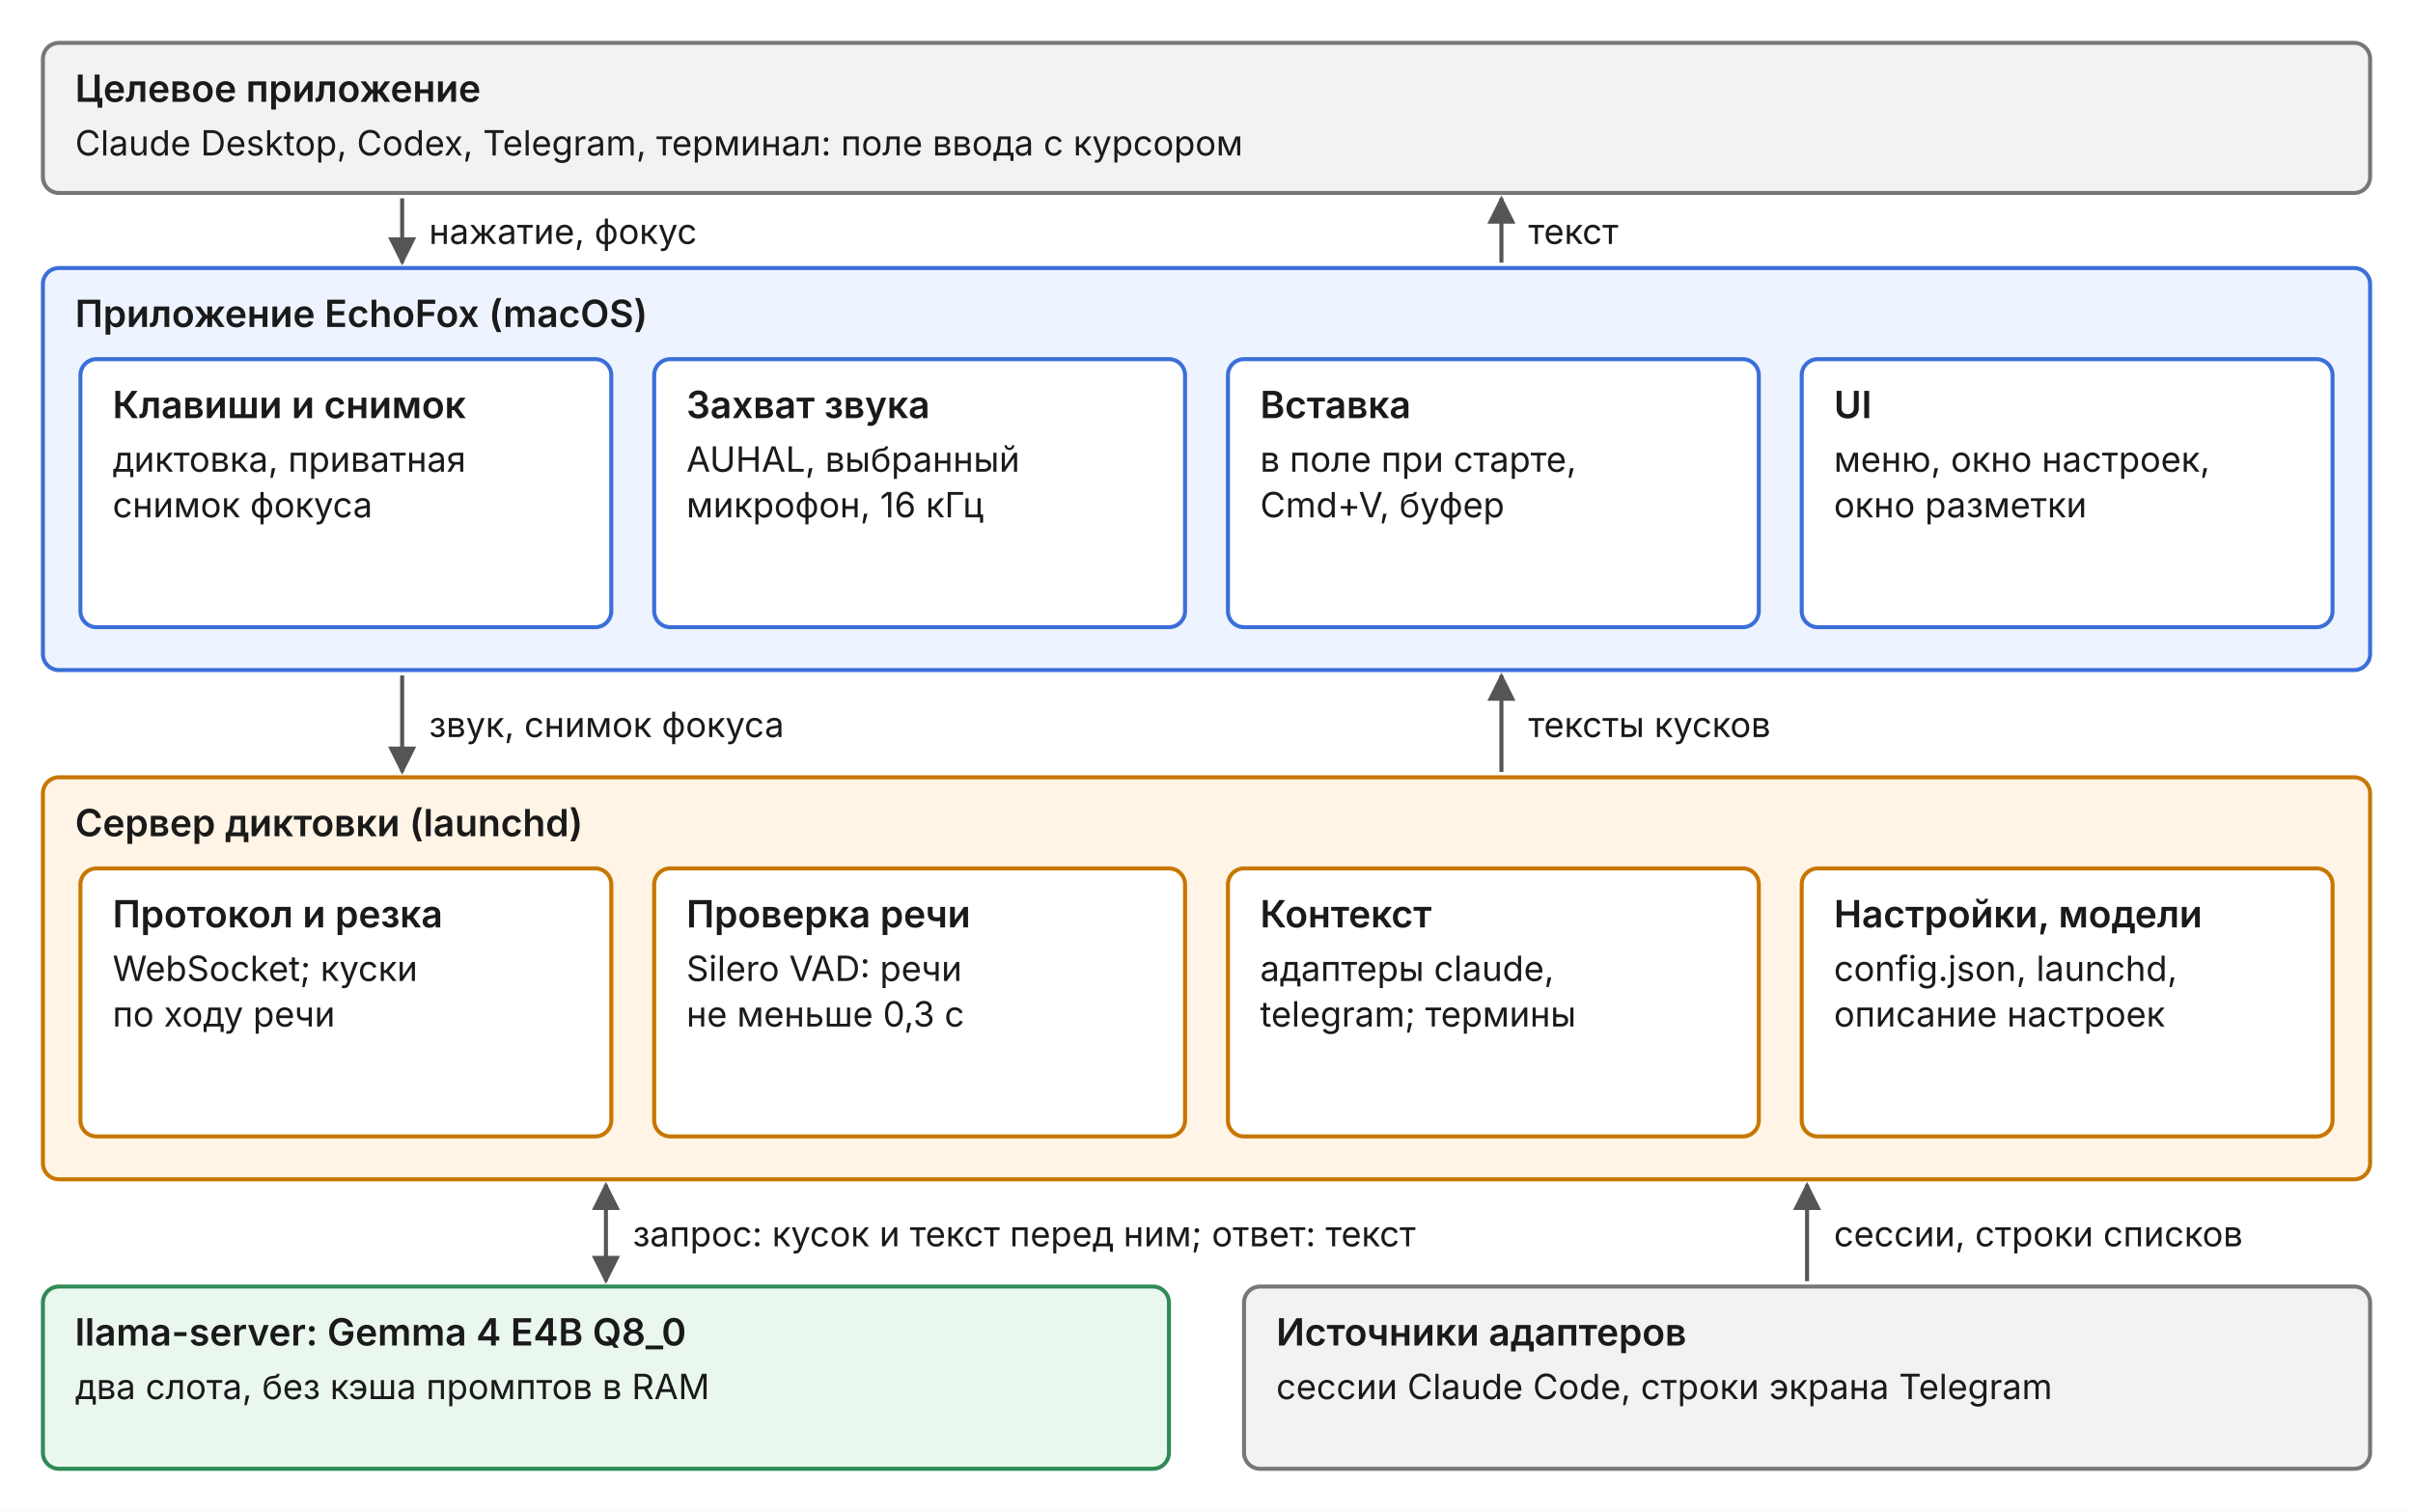
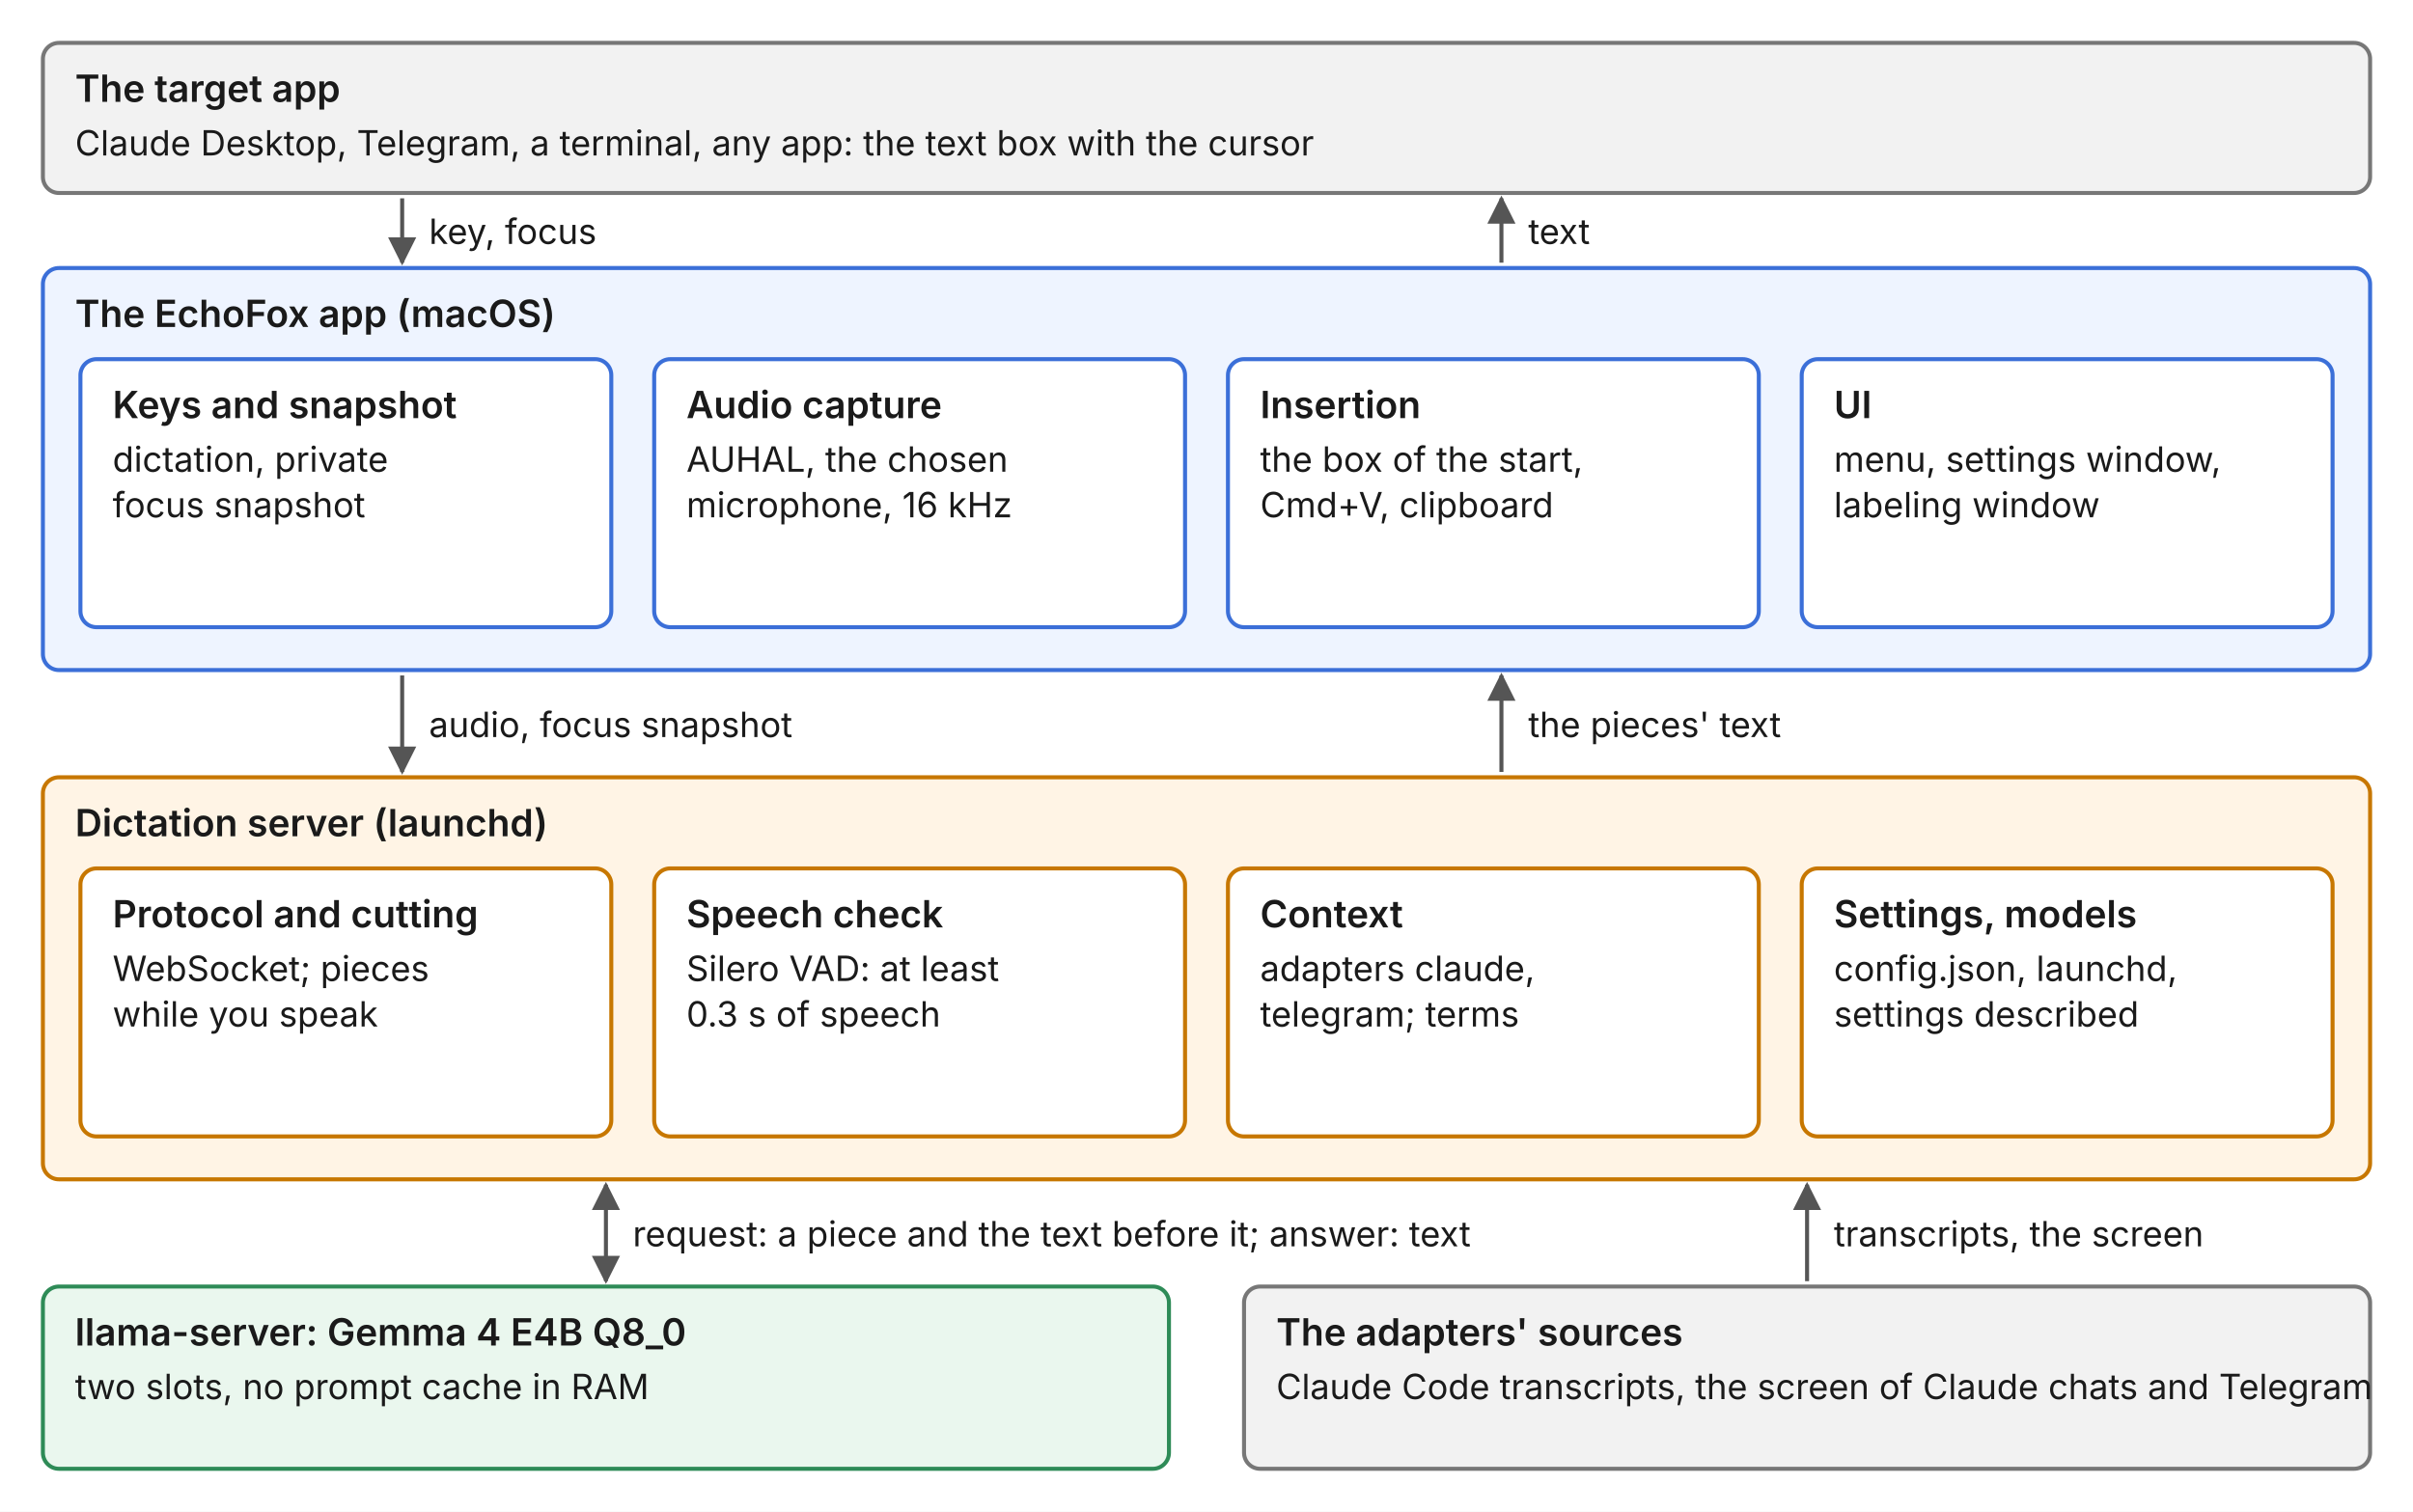
<svg xmlns="http://www.w3.org/2000/svg" viewBox="0 0 900 564" width="900" height="564">
  <rect width="100%" height="100%" fill="#ffffff" />
  <defs>
    <marker id="a" viewBox="0 0 10 10" refX="9" refY="5" markerWidth="7" markerHeight="7" orient="auto-start-reverse">
      <path d="M0 0L10 5L0 10z" fill="#555555" />
    </marker>
  </defs>
  <g font-family="system-ui, -apple-system, 'Segoe UI', sans-serif" font-size="13" fill="#1a1a1a">
    <rect x="16" y="16" width="868" height="56" rx="6" fill="#f2f2f2" stroke="#777777" stroke-width="1.5" />
-     <text x="28" y="38" font-size="14" font-weight="600">Целевое приложение</text>
-     <text x="28" y="58">Claude Desktop, Codex, Telegram, терминал: поле ввода с курсором</text>
+     <text x="28" y="38" font-size="14" font-weight="600">The target app</text>
+     <text x="28" y="58">Claude Desktop, Telegram, a terminal, any app: the text box with the cursor</text>
    <rect x="16" y="100" width="868" height="150" rx="6" fill="#eef4ff" stroke="#3b6fd8" stroke-width="1.5" />
-     <text x="28" y="122" font-size="14" font-weight="600">Приложение EchoFox (macOS)</text>
+     <text x="28" y="122" font-size="14" font-weight="600">The EchoFox app (macOS)</text>
    <rect x="30" y="134" width="198" height="100" rx="6" fill="#ffffff" stroke="#3b6fd8" stroke-width="1.5" />
-     <text x="42" y="156" font-size="14" font-weight="600">Клавиши и снимок</text>
-     <text x="42" y="176">диктовка, приватная</text>
-     <text x="42" y="193">снимок фокуса</text>
+     <text x="42" y="156" font-size="14" font-weight="600">Keys and snapshot</text>
+     <text x="42" y="176">dictation, private</text>
+     <text x="42" y="193">focus snapshot</text>
    <rect x="244" y="134" width="198" height="100" rx="6" fill="#ffffff" stroke="#3b6fd8" stroke-width="1.5" />
-     <text x="256" y="156" font-size="14" font-weight="600">Захват звука</text>
-     <text x="256" y="176">AUHAL, выбранный</text>
-     <text x="256" y="193">микрофон, 16 кГц</text>
+     <text x="256" y="156" font-size="14" font-weight="600">Audio capture</text>
+     <text x="256" y="176">AUHAL, the chosen</text>
+     <text x="256" y="193">microphone, 16 kHz</text>
    <rect x="458" y="134" width="198" height="100" rx="6" fill="#ffffff" stroke="#3b6fd8" stroke-width="1.5" />
-     <text x="470" y="156" font-size="14" font-weight="600">Вставка</text>
-     <text x="470" y="176">в поле при старте,</text>
-     <text x="470" y="193">Cmd+V, буфер</text>
+     <text x="470" y="156" font-size="14" font-weight="600">Insertion</text>
+     <text x="470" y="176">the box of the start,</text>
+     <text x="470" y="193">Cmd+V, clipboard</text>
    <rect x="672" y="134" width="198" height="100" rx="6" fill="#ffffff" stroke="#3b6fd8" stroke-width="1.5" />
    <text x="684" y="156" font-size="14" font-weight="600">UI</text>
-     <text x="684" y="176">меню, окно настроек,</text>
-     <text x="684" y="193">окно разметки</text>
+     <text x="684" y="176">menu, settings window,</text>
+     <text x="684" y="193">labeling window</text>
    <rect x="16" y="290" width="868" height="150" rx="6" fill="#fff4e5" stroke="#c77700" stroke-width="1.5" />
-     <text x="28" y="312" font-size="14" font-weight="600">Сервер диктовки (launchd)</text>
+     <text x="28" y="312" font-size="14" font-weight="600">Dictation server (launchd)</text>
    <rect x="30" y="324" width="198" height="100" rx="6" fill="#ffffff" stroke="#c77700" stroke-width="1.5" />
-     <text x="42" y="346" font-size="14" font-weight="600">Протокол и резка</text>
-     <text x="42" y="366">WebSocket; куски</text>
-     <text x="42" y="383">по ходу речи</text>
+     <text x="42" y="346" font-size="14" font-weight="600">Protocol and cutting</text>
+     <text x="42" y="366">WebSocket; pieces</text>
+     <text x="42" y="383">while you speak</text>
    <rect x="244" y="324" width="198" height="100" rx="6" fill="#ffffff" stroke="#c77700" stroke-width="1.5" />
-     <text x="256" y="346" font-size="14" font-weight="600">Проверка речи</text>
-     <text x="256" y="366">Silero VAD: речи</text>
-     <text x="256" y="383">не меньше 0,3 с</text>
+     <text x="256" y="346" font-size="14" font-weight="600">Speech check</text>
+     <text x="256" y="366">Silero VAD: at least</text>
+     <text x="256" y="383">0.3 s of speech</text>
    <rect x="458" y="324" width="198" height="100" rx="6" fill="#ffffff" stroke="#c77700" stroke-width="1.5" />
-     <text x="470" y="346" font-size="14" font-weight="600">Контекст</text>
-     <text x="470" y="366">адаптеры claude,</text>
-     <text x="470" y="383">telegram; термины</text>
+     <text x="470" y="346" font-size="14" font-weight="600">Context</text>
+     <text x="470" y="366">adapters claude,</text>
+     <text x="470" y="383">telegram; terms</text>
    <rect x="672" y="324" width="198" height="100" rx="6" fill="#ffffff" stroke="#c77700" stroke-width="1.5" />
-     <text x="684" y="346" font-size="14" font-weight="600">Настройки, модели</text>
+     <text x="684" y="346" font-size="14" font-weight="600">Settings, models</text>
    <text x="684" y="366">config.json, launchd,</text>
-     <text x="684" y="383">описание настроек</text>
+     <text x="684" y="383">settings described</text>
    <rect x="16" y="480" width="420" height="68" rx="6" fill="#eaf7ee" stroke="#2e8b57" stroke-width="1.5" />
    <text x="28" y="502" font-size="14" font-weight="600">llama-server: Gemma 4 E4B Q8_0</text>
-     <text x="28" y="522">два слота, без кэша промптов в RAM</text>
+     <text x="28" y="522">two slots, no prompt cache in RAM</text>
    <rect x="464" y="480" width="420" height="68" rx="6" fill="#f2f2f2" stroke="#777777" stroke-width="1.5" />
-     <text x="476" y="502" font-size="14" font-weight="600">Источники адаптеров</text>
-     <text x="476" y="522">сессии Claude Code, строки экрана Telegram</text>
+     <text x="476" y="502" font-size="14" font-weight="600">The adapters' sources</text>
+     <text x="476" y="522">Claude Code transcripts, the screen of Claude chats and Telegram</text>
    <line x1="150" y1="74" x2="150" y2="98" stroke="#555555" stroke-width="1.5" marker-end="url(#a)" />
-     <text x="160" y="91">нажатие, фокус</text>
+     <text x="160" y="91">key, focus</text>
    <line x1="560" y1="98" x2="560" y2="74" stroke="#555555" stroke-width="1.5" marker-end="url(#a)" />
-     <text x="570" y="91">текст</text>
+     <text x="570" y="91">text</text>
    <line x1="150" y1="252" x2="150" y2="288" stroke="#555555" stroke-width="1.5" marker-end="url(#a)" />
-     <text x="160" y="275">звук, снимок фокуса</text>
+     <text x="160" y="275">audio, focus snapshot</text>
    <line x1="560" y1="288" x2="560" y2="252" stroke="#555555" stroke-width="1.5" marker-end="url(#a)" />
-     <text x="570" y="275">тексты кусков</text>
+     <text x="570" y="275">the pieces' text</text>
    <line x1="226" y1="442" x2="226" y2="478" stroke="#555555" stroke-width="1.5" marker-start="url(#a)" marker-end="url(#a)" />
-     <text x="236" y="465">запрос: кусок и текст перед ним; ответ: текст</text>
+     <text x="236" y="465">request: a piece and the text before it; answer: text</text>
    <line x1="674" y1="478" x2="674" y2="442" stroke="#555555" stroke-width="1.5" marker-end="url(#a)" />
-     <text x="684" y="465">сессии, строки списков</text>
+     <text x="684" y="465">transcripts, the screen</text>
  </g>
</svg>
